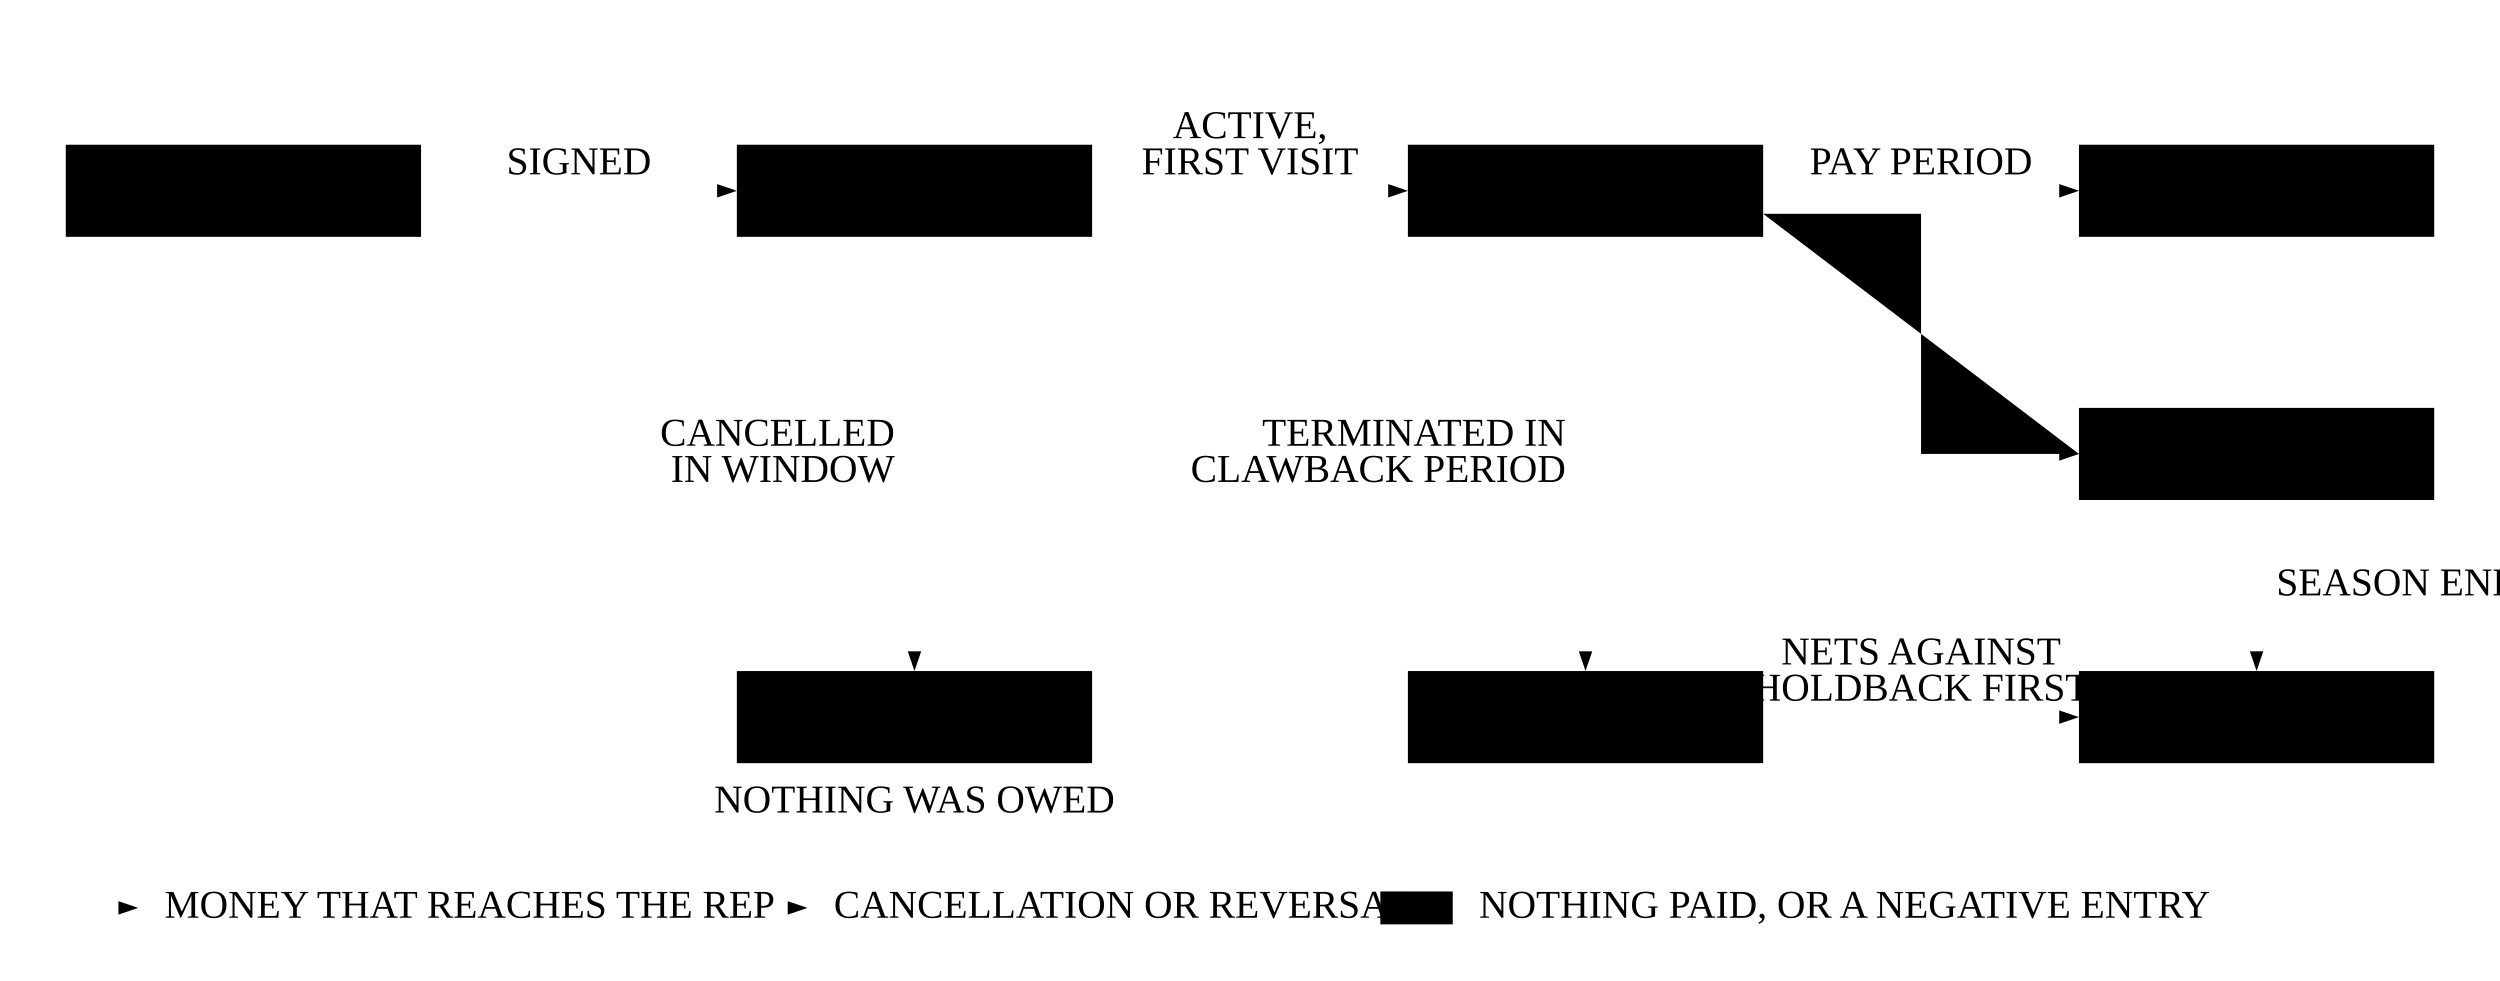
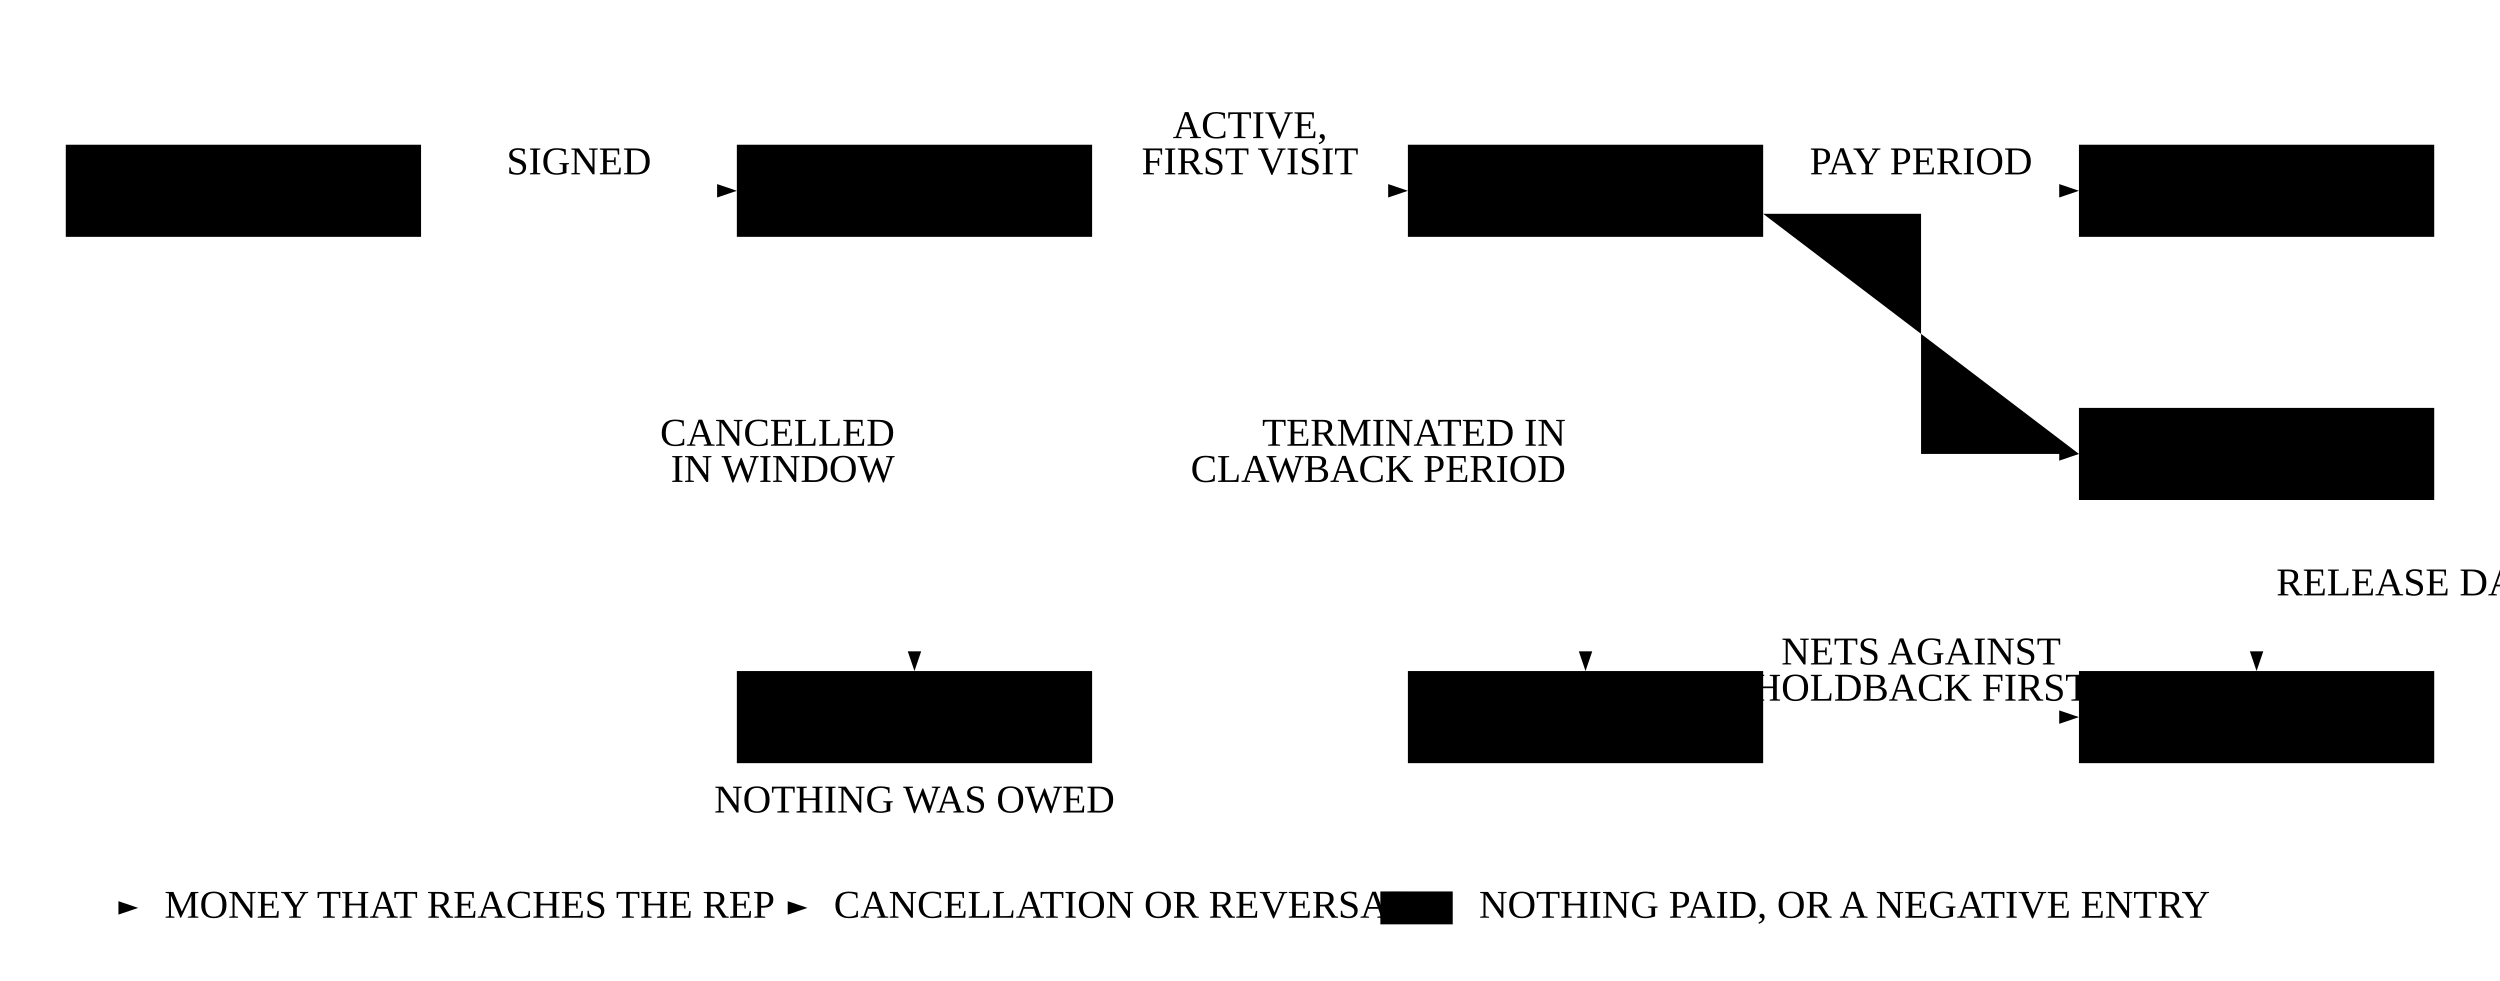
<svg xmlns="http://www.w3.org/2000/svg" class="dwg" viewBox="0 0 760 298">
  <defs>
    <marker id="fo-stl-ah" viewBox="0 0 10 10" refX="10" refY="5" markerWidth="6" markerHeight="6" markerUnits="userSpaceOnUse" orient="auto-start-reverse">
      <path class="ah ink" d="M0,1.6L10,5L0,8.4Z" />
    </marker>
    <marker id="fo-stl-ah-hl" viewBox="0 0 10 10" refX="10" refY="5" markerWidth="6" markerHeight="6" markerUnits="userSpaceOnUse" orient="auto-start-reverse">
      <path class="ah hl" d="M0,1.6L10,5L0,8.4Z" />
    </marker>
    <pattern id="fo-stl-hatch" width="5" height="5" patternUnits="userSpaceOnUse" patternTransform="rotate(45)">
      <path class="hatch-ln" d="M0,0V5" />
    </pattern>
  </defs>
  <rect class="obj fill-2" x="20" y="44" width="108" height="28" />
  <text class="sl ink" x="74" y="61" text-anchor="middle">SALE</text>
  <rect class="obj fill-1" x="224" y="44" width="108" height="28" />
  <text class="sl ink" x="278" y="61" text-anchor="middle">PENDING</text>
  <rect class="obj hl" x="428" y="44" width="108" height="28" />
  <text class="sl ink hl" x="482" y="61" text-anchor="middle">EARNED</text>
  <rect class="obj hl" x="632" y="44" width="108" height="28" />
  <text class="sl ink hl" x="686" y="61" text-anchor="middle">PAID NOW</text>
  <rect class="obj fill-2" x="632" y="124" width="108" height="28" />
  <text class="sl ink" x="686" y="141" text-anchor="middle">HELD BACK</text>
  <rect class="slot" x="224" y="204" width="108" height="28" />
  <text class="sl" x="278" y="221" text-anchor="middle">VOID</text>
  <rect class="slot" x="428" y="204" width="108" height="28" />
  <text class="sl" x="482" y="221" text-anchor="middle">CLAWBACK (-)</text>
  <rect class="obj hl" x="632" y="204" width="108" height="28" />
  <text class="sl ink hl" x="686" y="221" text-anchor="middle">RELEASED</text>
  <path class="flow" d="M128,58L224,58" marker-end="url(#fo-stl-ah)" />
  <text class="sl ko" x="176" y="53" text-anchor="middle">SIGNED</text>
  <path class="flow hl" d="M332,58L428,58" marker-end="url(#fo-stl-ah-hl)" />
  <text class="sl hl ko" x="380" y="42" text-anchor="middle">ACTIVE,</text>
  <text class="sl hl ko" x="380" y="53" text-anchor="middle">FIRST VISIT</text>
  <path class="flow hl" d="M536,58L632,58" marker-end="url(#fo-stl-ah-hl)" />
  <text class="sl hl ko" x="584" y="53" text-anchor="middle">PAY PERIOD</text>
  <path class="flow" d="M536,65L584,65L584,138L632,138" marker-end="url(#fo-stl-ah)" />
  <path class="flow hl" d="M686,152L686,204" marker-end="url(#fo-stl-ah-hl)" />
-   <text class="sl hl ko" x="692" y="181">SEASON END</text>
+   <text class="sl hl ko" x="692" y="181">RELEASE DATE</text>
  <path class="flow alt" d="M278,72L278,204" marker-end="url(#fo-stl-ah)" />
  <text class="sl ko" x="272" y="135.5" text-anchor="end">CANCELLED</text>
  <text class="sl ko" x="272" y="146.5" text-anchor="end">IN WINDOW</text>
  <text class="sl" x="278" y="247" text-anchor="middle">NOTHING WAS OWED</text>
  <path class="flow alt" d="M482,72L482,204" marker-end="url(#fo-stl-ah)" />
  <text class="sl ko" x="476" y="135.5" text-anchor="end">TERMINATED IN</text>
  <text class="sl ko" x="476" y="146.5" text-anchor="end">CLAWBACK PERIOD</text>
  <path class="flow alt" d="M536,218L632,218" marker-end="url(#fo-stl-ah)" />
  <text class="sl ko" x="584" y="202" text-anchor="middle">NETS AGAINST</text>
  <text class="sl ko" x="584" y="213" text-anchor="middle">HOLDBACK FIRST</text>
  <path class="flow hl" d="M20,276L42,276" marker-end="url(#fo-stl-ah-hl)" />
  <text class="sl" x="50" y="279">MONEY THAT REACHES THE REP</text>
  <path class="flow alt" d="M223.47,276L245.47,276" marker-end="url(#fo-stl-ah)" />
  <text class="sl" x="253.47" y="279">CANCELLATION OR REVERSAL</text>
  <rect class="slot" x="419.63" y="271" width="22" height="10" />
  <text class="sl" x="449.63" y="279">NOTHING PAID, OR A NEGATIVE ENTRY</text>
</svg>
